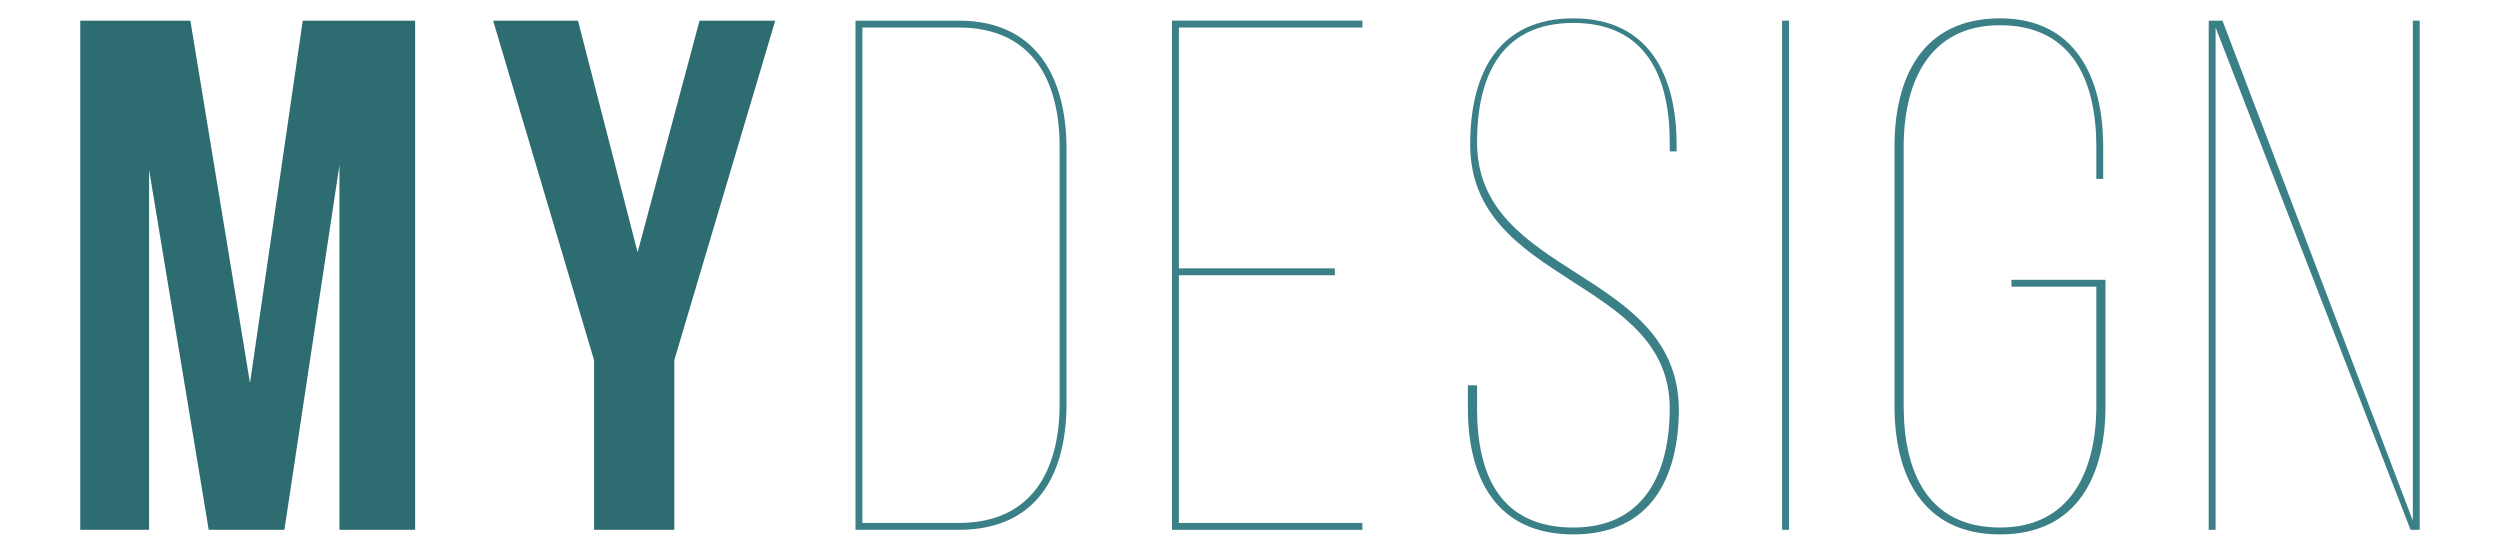
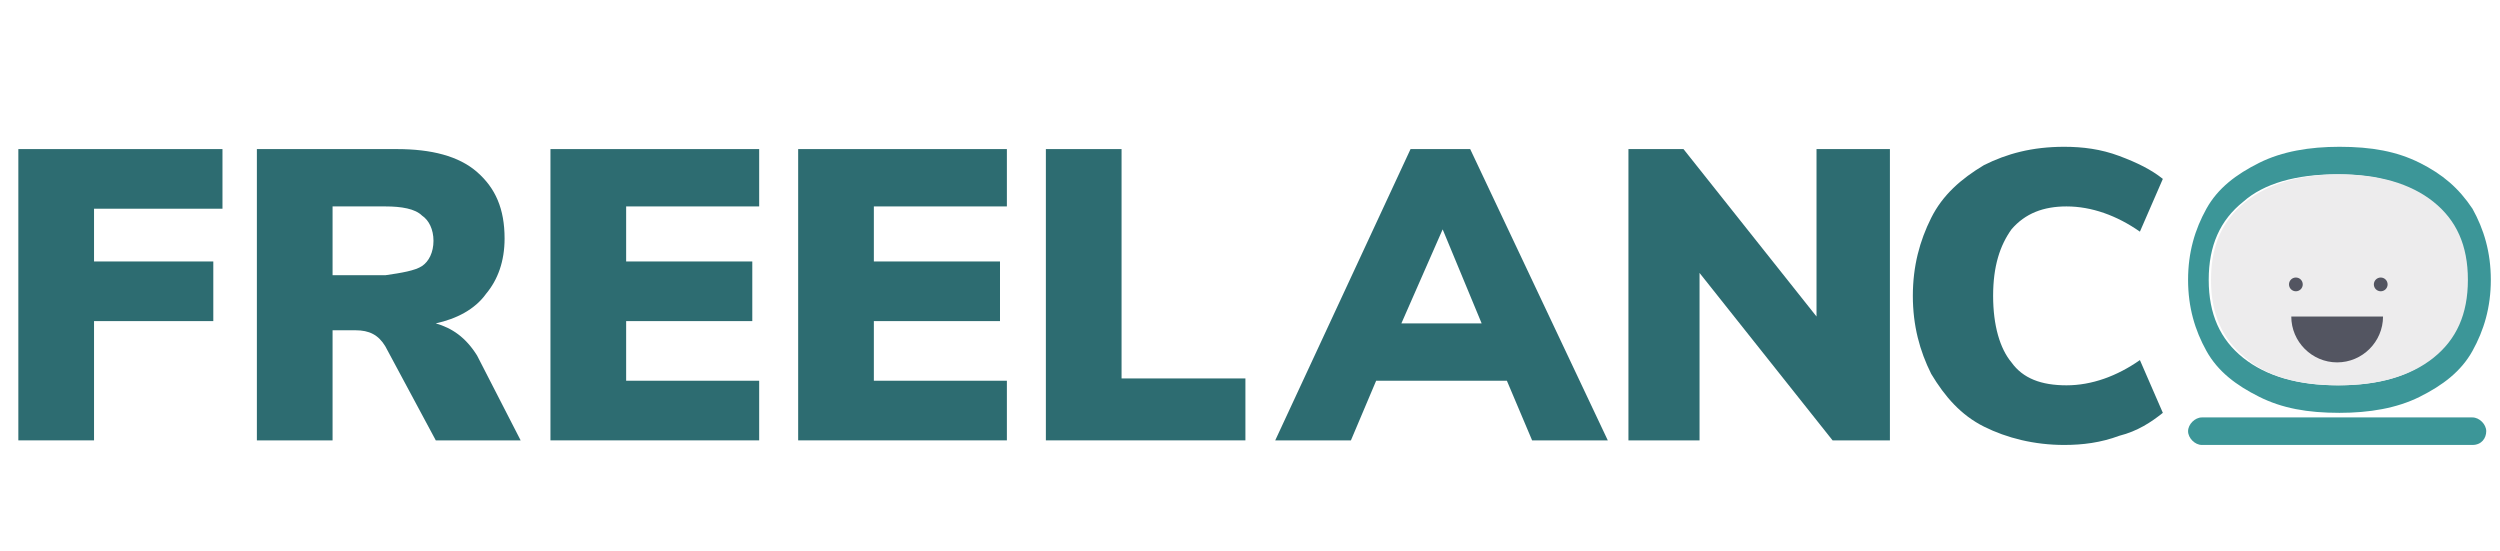
<svg xmlns="http://www.w3.org/2000/svg" version="1.1" id="Layer_1" x="0px" y="0px" viewBox="0 0 109 24" style="enable-background:new 0 0 109 24;" xml:space="preserve">
  <style type="text/css">
- 	.st0{fill:none;}
- 	.st1{fill:#2D6C71;}
- 	.st2{fill:#3B8087;}
+ 	.st0{fill:#2D6C71;}
+ 	.st1{fill:#3C9698;}
+ 	.st2{fill:#EDECED;}
+ 	.st3{fill:#535561;}
</style>
-   <path class="st0" d="M41.8,1.2h-4.2v21.5h4.2c3.2,0,4.4-2.3,4.4-5.2V6.5C46.2,3.5,45,1.2,41.8,1.2z" />
-   <polygon class="st1" points="10.9,16.7 8.3,0.9 3.5,0.9 3.5,23.1 6.5,23.1 6.5,7.4 9.1,23.1 12.4,23.1 14.8,7.2 14.8,23.1   18.1,23.1 18.1,0.9 13.2,0.9 " />
-   <polygon class="st1" points="27.8,11 25.2,0.9 21.5,0.9 25.9,15.7 25.9,23.1 29.4,23.1 29.4,15.7 33.8,0.9 30.5,0.9 " />
-   <path class="st2" d="M41.8,0.9h-4.5v22.2h4.5c3.4,0,4.7-2.4,4.7-5.5V6.5C46.5,3.4,45.2,0.9,41.8,0.9z M46.2,17.6  c0,2.9-1.2,5.2-4.4,5.2h-4.2V1.2h4.2c3.2,0,4.4,2.3,4.4,5.2V17.6z" />
-   <polygon class="st2" points="51.1,23.1 59.4,23.1 59.4,22.8 51.4,22.8 51.4,12 58.2,12 58.2,11.7 51.4,11.7 51.4,1.2 59.4,1.2   59.4,0.9 51.1,0.9 " />
-   <path class="st2" d="M64.4,6.2c0-2.8,1-5.2,4.2-5.2s4.2,2.4,4.2,5.2v0.4h0.3V6.3c0-3-1.2-5.5-4.5-5.5c-3.2,0-4.5,2.3-4.5,5.5  c0,6.1,8.7,5.8,8.7,11.5c0,2.8-1.1,5.2-4.2,5.2c-3.2,0-4.2-2.3-4.2-5.2v-1H64v1c0,3,1.2,5.5,4.6,5.5c3.4,0,4.6-2.5,4.6-5.5  C73.1,11.7,64.4,12.1,64.4,6.2z" />
-   <rect x="77.7" y="0.9" class="st2" width="0.3" height="22.2" />
-   <path class="st2" d="M87.2,0.8c-3.4,0-4.6,2.6-4.6,5.6v11.3c0,3,1.2,5.6,4.6,5.6c3.4,0,4.6-2.6,4.6-5.6v-5.5h-4.1v0.3h3.7v5.2  c0,2.8-1.1,5.3-4.2,5.3c-3.2,0-4.2-2.5-4.2-5.3V6.4c0-2.8,1.1-5.3,4.2-5.3c3.2,0,4.2,2.5,4.2,5.3v1.4h0.3V6.4  C91.7,3.4,90.5,0.8,87.2,0.8z" />
-   <polygon class="st2" points="105.2,0.9 105.2,22.7 96.9,0.9 96.3,0.9 96.3,23.1 96.6,23.1 96.6,1.2 105.1,23.1 105.5,23.1   105.5,0.9 " />
-   <polygon class="st0" points="56.4,-11.7 63.2,-11.7 63.2,-11.7 56.4,-11.7 " />
+   <g>
+     <path class="st0" d="M0.8,19.2V6.5h8.9v2.6H4.1v2.3h5.2V14H4.1v5.2H0.8z" />
+     <path class="st0" d="M22.7,19.2h-3.7l-2.2-4.1c-0.3-0.5-0.7-0.7-1.3-0.7h-1v4.8h-3.3V6.5h6.1c1.5,0,2.7,0.3,3.5,1   c0.8,0.7,1.2,1.6,1.2,2.9c0,1-0.3,1.8-0.8,2.4c-0.5,0.7-1.3,1.1-2.2,1.3c0.7,0.2,1.3,0.6,1.8,1.4L22.7,19.2z M18.4,11.6   c0.3-0.2,0.5-0.6,0.5-1.1c0-0.5-0.2-0.9-0.5-1.1C18.1,9.1,17.5,9,16.8,9h-2.3v3h2.3C17.5,11.9,18.1,11.8,18.4,11.6z" />
+     <path class="st0" d="M24,19.2V6.5h9.1V9h-5.8v2.4h5.5V14h-5.5v2.6h5.8v2.6H24z" />
+     <path class="st0" d="M34.8,19.2V6.5h9.1V9h-5.8v2.4h5.5V14h-5.5v2.6h5.8v2.6H34.8z" />
+     <path class="st0" d="M45.6,19.2V6.5h3.3v10h5.4v2.7H45.6z" />
+     <path class="st0" d="M66.8,19.2l-1.1-2.6H60l-1.1,2.6h-3.3l5.9-12.7h2.6l6,12.7H66.8z M61.1,14.1h3.5L62.9,10L61.1,14.1z" />
+     <path class="st0" d="M79.3,6.5h3.1v12.7h-2.5l-5.8-7.3v7.3H71V6.5h2.4l5.8,7.3V6.5z" />
+     <path class="st0" d="M86.5,18.6c-1-0.5-1.7-1.3-2.3-2.3c-0.5-1-0.8-2.1-0.8-3.4c0-1.3,0.3-2.4,0.8-3.4c0.5-1,1.3-1.7,2.3-2.3   c1-0.5,2.1-0.8,3.5-0.8c0.8,0,1.6,0.1,2.4,0.4c0.8,0.3,1.4,0.6,1.9,1l-1,2.3c-1-0.7-2.1-1.1-3.2-1.1c-1,0-1.8,0.3-2.4,1   c-0.5,0.7-0.8,1.6-0.8,2.9c0,1.3,0.3,2.3,0.8,2.9c0.5,0.7,1.3,1,2.4,1c1.1,0,2.2-0.4,3.2-1.1l1,2.3c-0.5,0.4-1.1,0.8-1.9,1   c-0.8,0.3-1.6,0.4-2.4,0.4C88.7,19.4,87.5,19.1,86.5,18.6z" />
+     <g>
+       <path class="st1" d="M107.8,19.4H96c-0.3,0-0.6-0.3-0.6-0.6l0,0c0-0.3,0.3-0.6,0.6-0.6h11.8c0.3,0,0.6,0.3,0.6,0.6l0,0    C108.4,19.1,108.2,19.4,107.8,19.4z" />
+       <g id="XMLID_2_">
+         <g>
+           <path class="st1" d="M107.8,9.1c0.5,0.9,0.8,1.9,0.8,3.1c0,1.2-0.3,2.2-0.8,3.1c-0.5,0.9-1.3,1.5-2.3,2c-1,0.5-2.2,0.7-3.5,0.7      c-1.4,0-2.5-0.2-3.5-0.7c-1-0.5-1.8-1.1-2.3-2c-0.5-0.9-0.8-1.9-0.8-3.1c0-1.2,0.3-2.2,0.8-3.1c0.5-0.9,1.3-1.5,2.3-2      c1-0.5,2.2-0.7,3.5-0.7c1.4,0,2.5,0.2,3.5,0.7C106.5,7.6,107.2,8.2,107.8,9.1z M107.5,12.2c0-1.5-0.5-2.6-1.5-3.4      c-1-0.8-2.4-1.2-4.1-1.2c-1.8,0-3.2,0.4-4.1,1.2c-1,0.8-1.5,1.9-1.5,3.4c0,1.5,0.5,2.6,1.5,3.4c1,0.8,2.4,1.2,4.1,1.2      c1.8,0,3.2-0.4,4.1-1.2C107.1,14.8,107.5,13.6,107.5,12.2z" />
+           <path class="st2" d="M106.1,8.8c1,0.8,1.5,1.9,1.5,3.4s-0.5,2.6-1.5,3.4c-1,0.8-2.4,1.2-4.1,1.2c-1.8,0-3.2-0.4-4.1-1.2      c-1-0.8-1.5-1.9-1.5-3.4c0-1.5,0.5-2.6,1.5-3.4c1-0.8,2.4-1.2,4.1-1.2C103.7,7.6,105.1,8,106.1,8.8z" />
+         </g>
+         <g>
+ 			</g>
+       </g>
+       <path class="st3" d="M103.9,13.8c0,1.1-0.9,2-2,2s-2-0.9-2-2" />
+       <g>
+         <circle class="st3" cx="100.1" cy="12.4" r="0.3" />
+         <circle class="st3" cx="103.8" cy="12.4" r="0.3" />
+       </g>
+     </g>
+   </g>
</svg>
